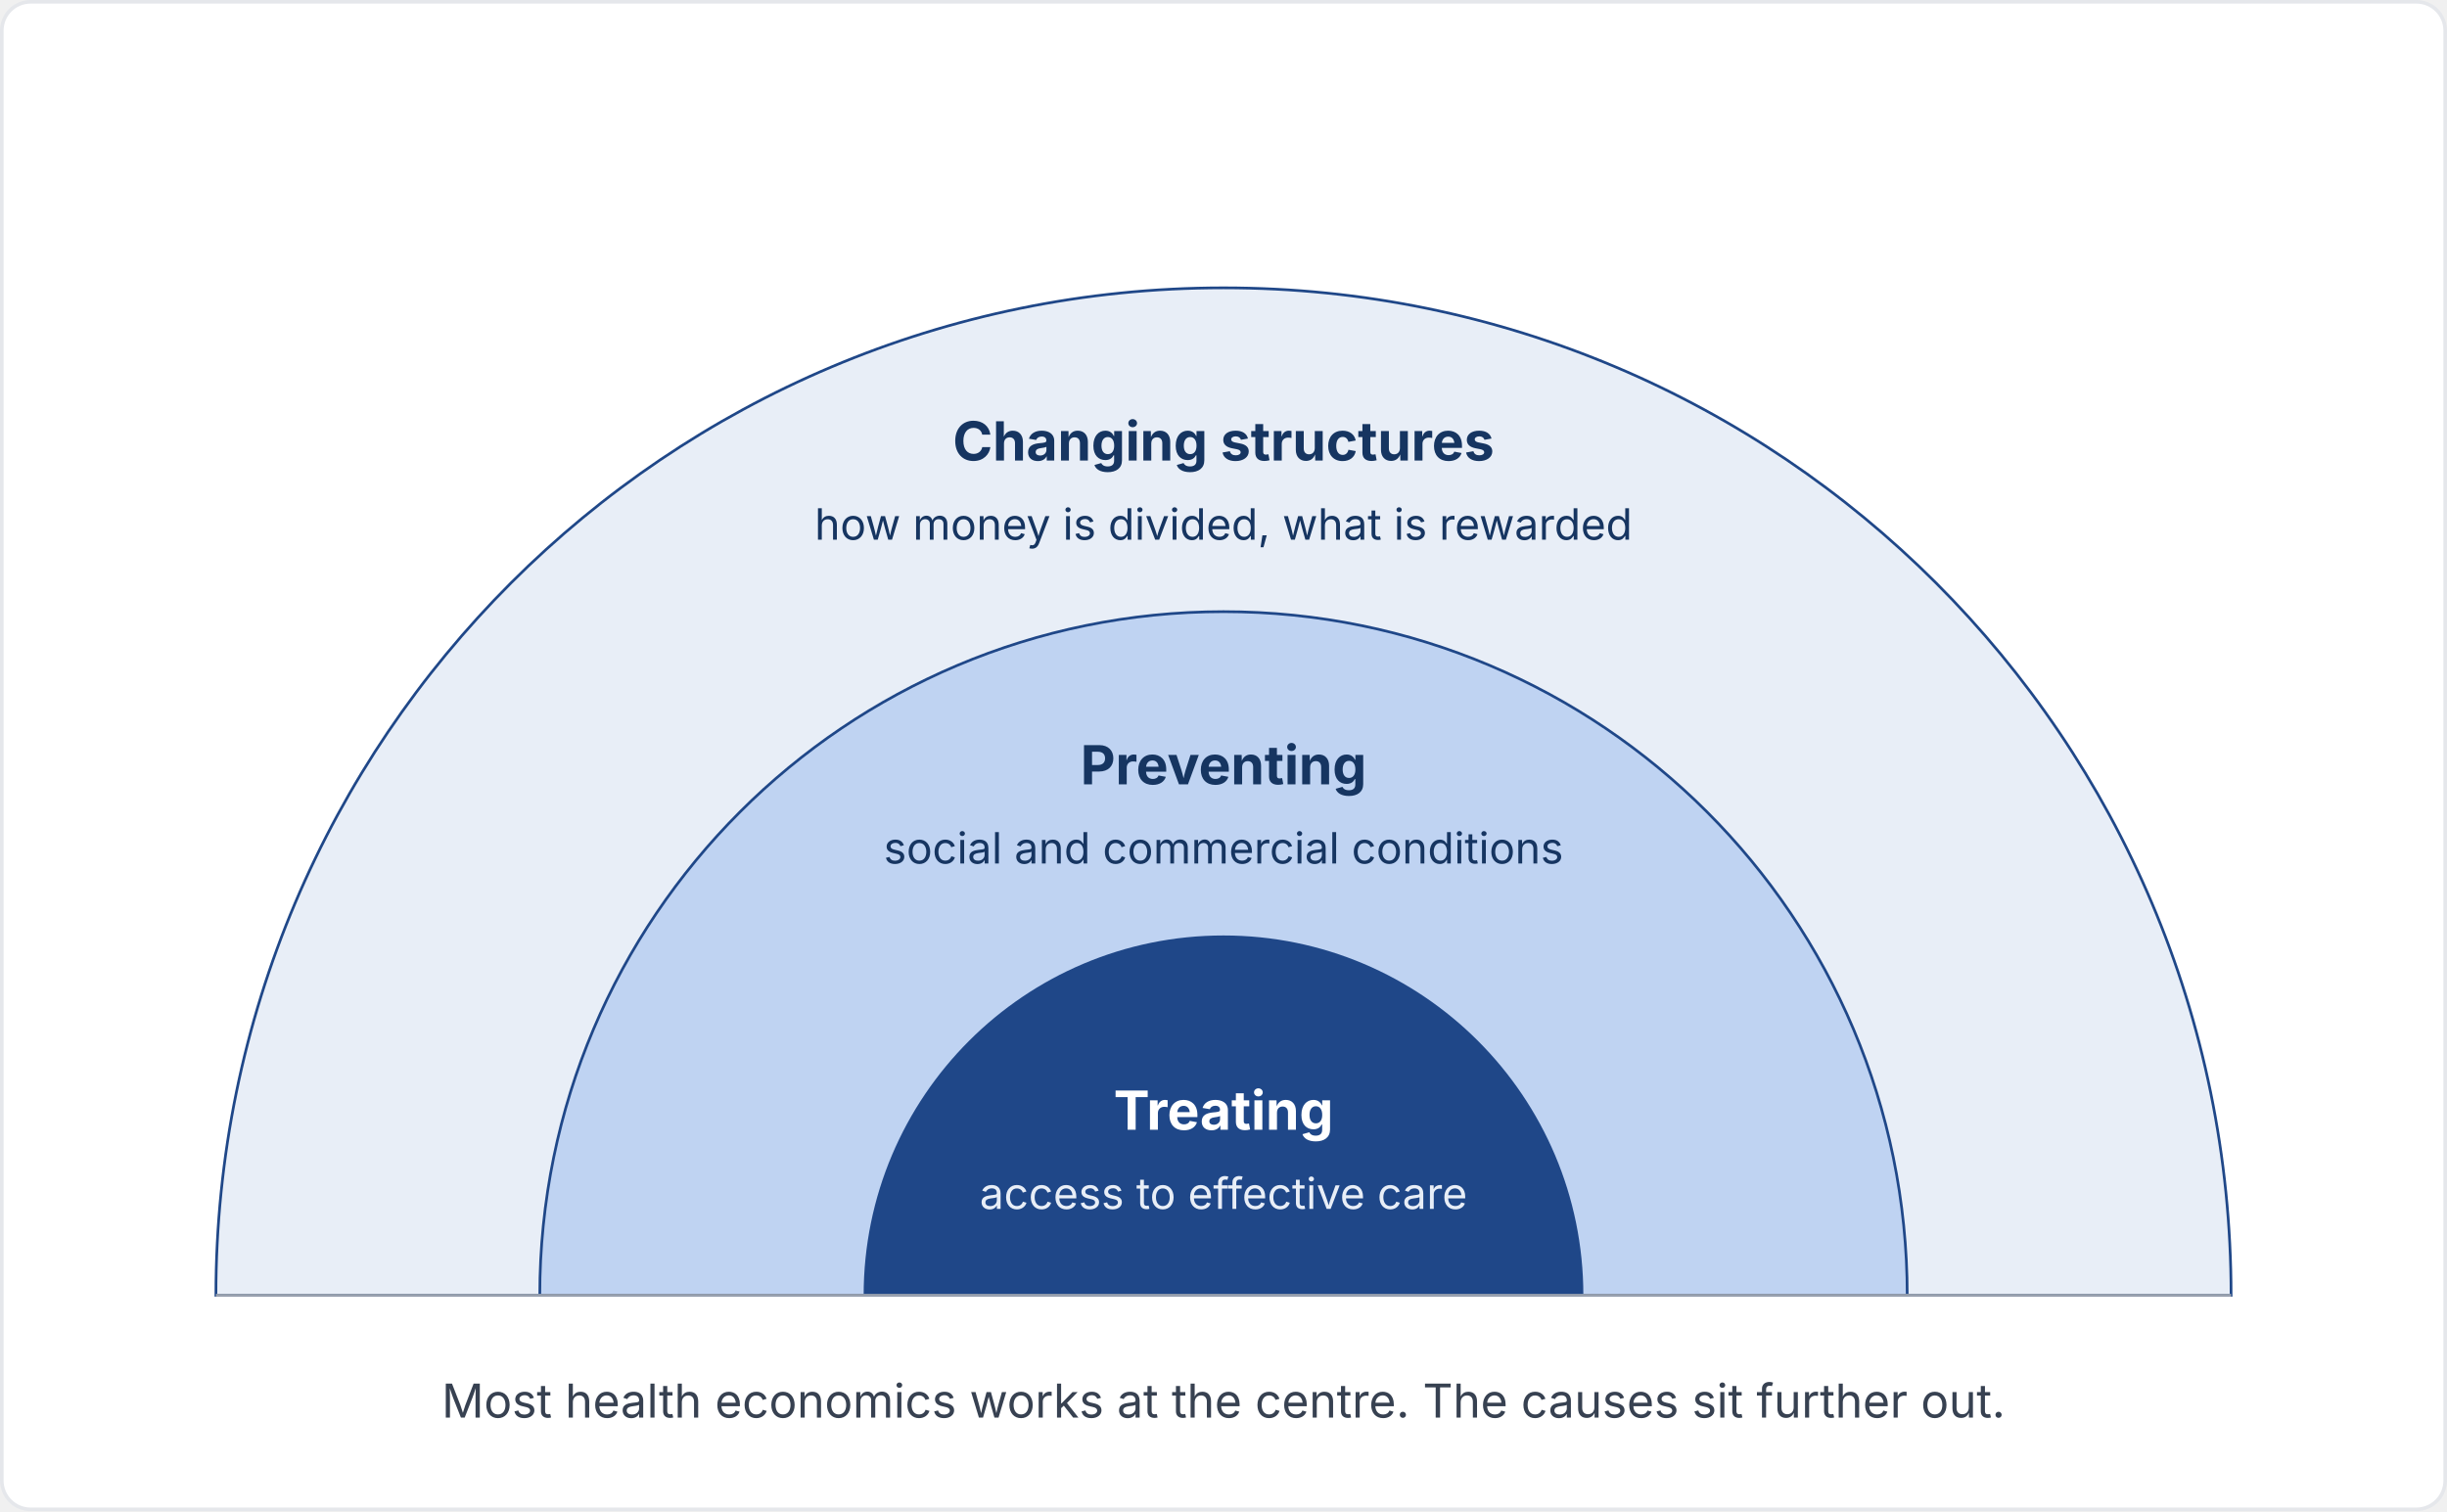
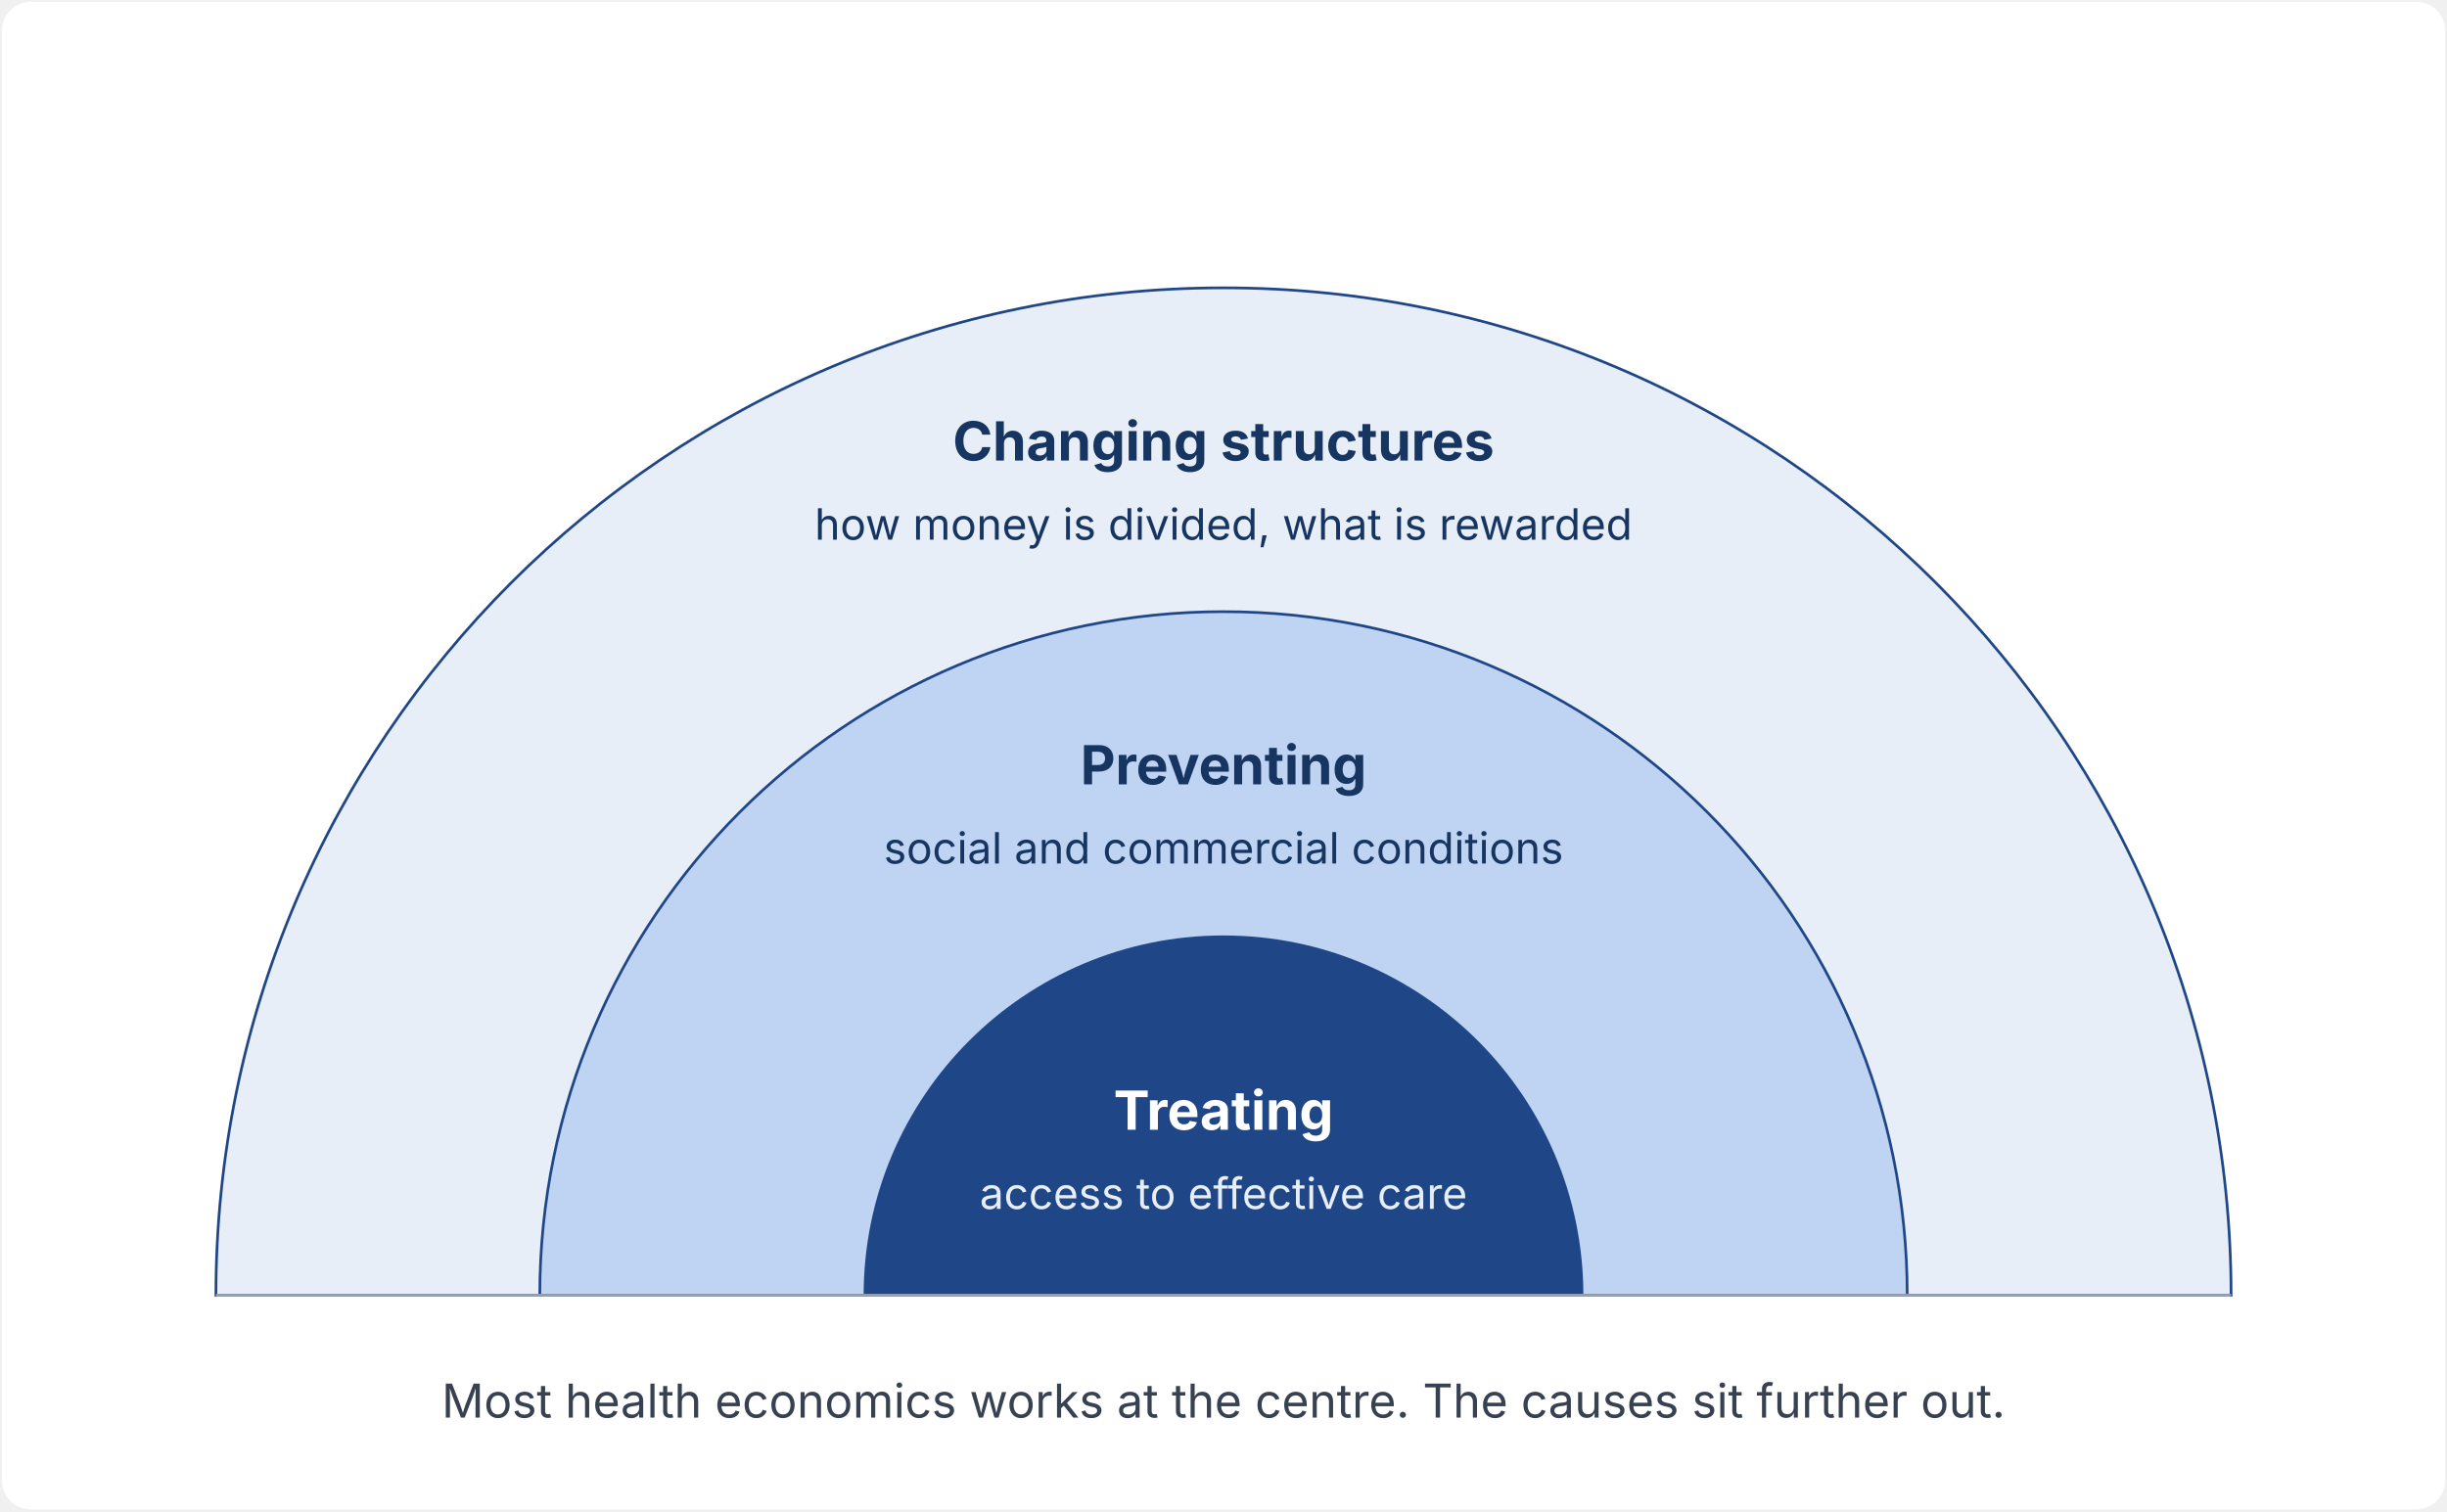
<svg xmlns="http://www.w3.org/2000/svg" viewBox="0 0 680 420" width="680" height="420" role="img" aria-labelledby="t d" font-family="Inter, -apple-system, 'Segoe UI', Roboto, sans-serif">
-   <rect x="0.5" y="0.5" width="679" height="419" rx="8" fill="#ffffff" stroke="#e5e7eb" />
+   <rect x="0.5" y="0.5" width="679" height="419" rx="8" fill="#ffffff" />
  <path d="M60 360 A280 280 0 0 1 620 360 Z" fill="#e8eef7" stroke="#1f4788" stroke-width="0.75" />
  <path d="M150 360 A190 190 0 0 1 530 360 Z" fill="#bfd3f2" stroke="#1f4788" stroke-width="0.75" />
  <path d="M240 360 A100 100 0 0 1 440 360 Z" fill="#1f4788" />
  <text x="340" y="314" text-anchor="middle" font-size="15" font-weight="700" fill="#ffffff">Treating</text>
  <text x="340" y="336" text-anchor="middle" font-size="12" fill="#e8eef7">access to effective care</text>
  <text x="340" y="218" text-anchor="middle" font-size="15" font-weight="700" fill="#163561">Preventing</text>
  <text x="340" y="240" text-anchor="middle" font-size="12" fill="#163561">social and commercial conditions</text>
  <text x="340" y="128" text-anchor="middle" font-size="15" font-weight="700" fill="#163561">Changing structures</text>
  <text x="340" y="150" text-anchor="middle" font-size="12" fill="#163561">how money is divided, what is rewarded</text>
  <line x1="60" y1="360" x2="620" y2="360" stroke="#9ca3af" stroke-width="0.75" />
  <text x="340" y="394" text-anchor="middle" font-size="13" fill="#374151">Most health economics works at the centre. The causes sit further out.</text>
</svg>
